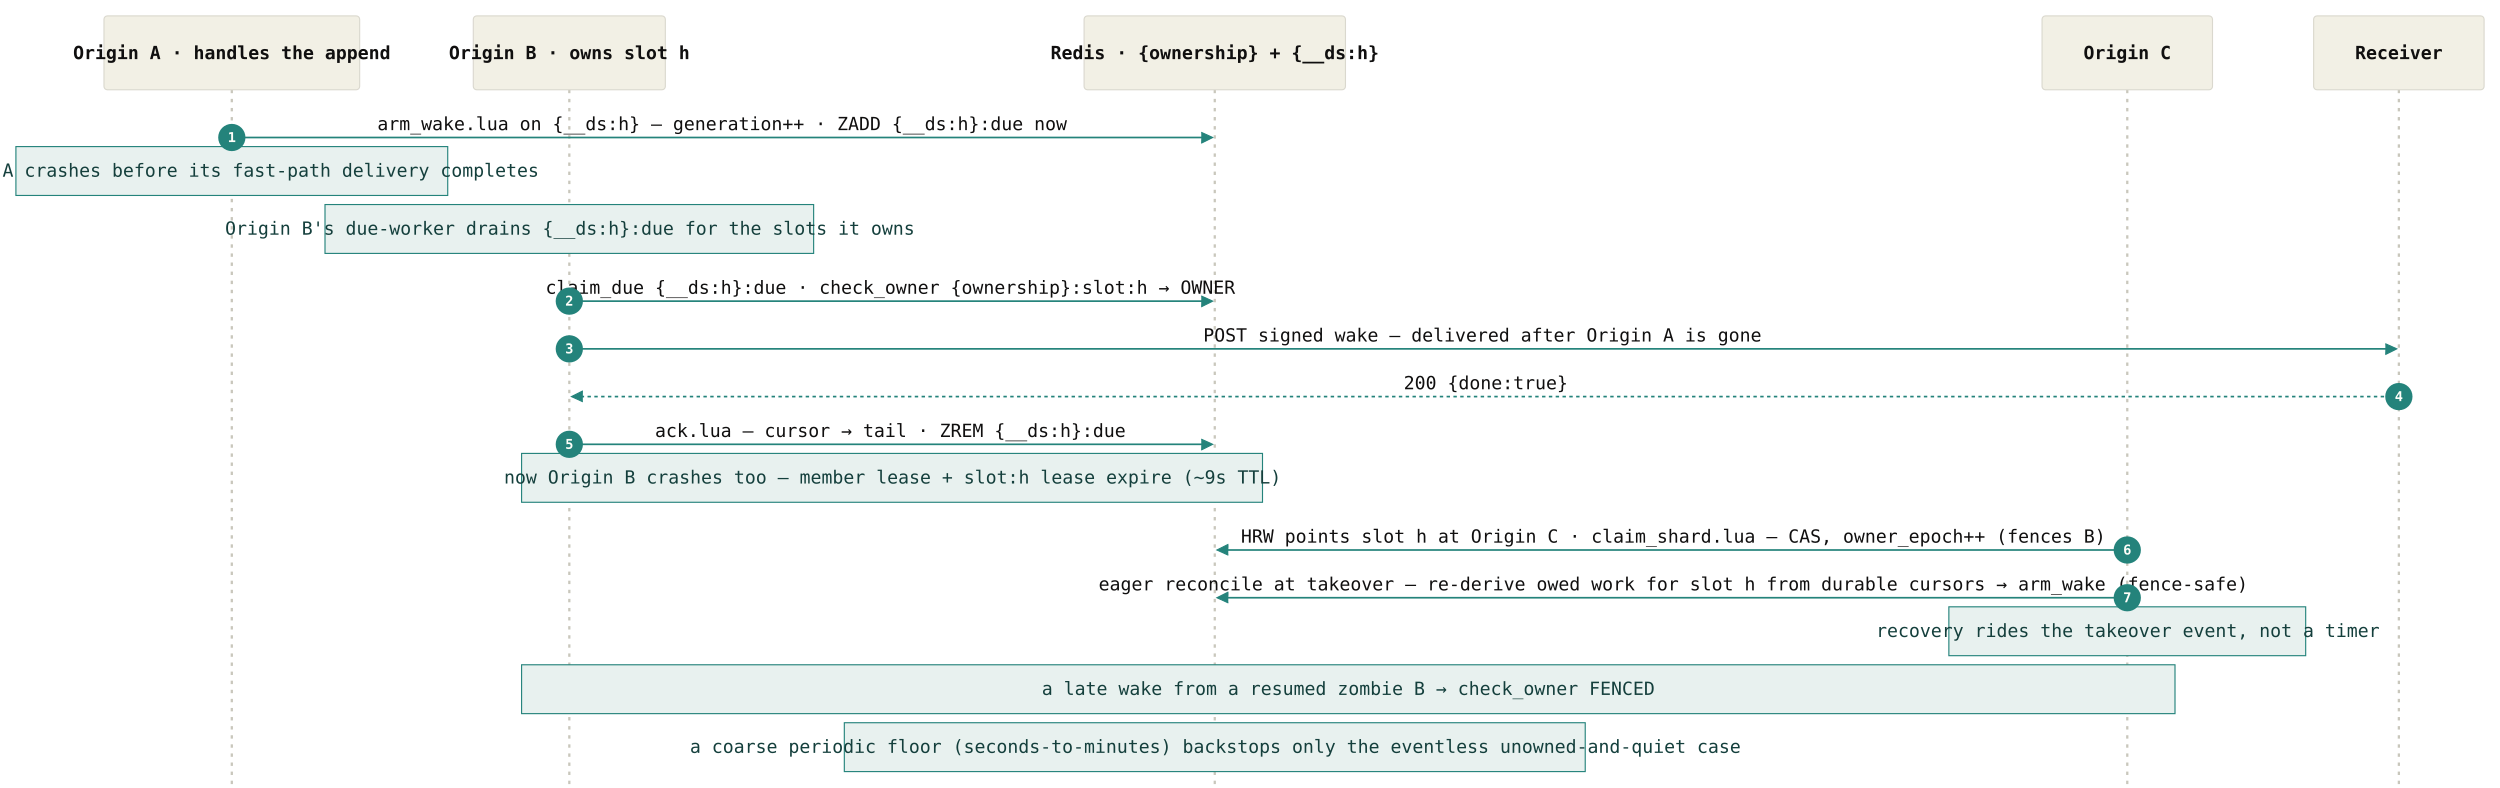
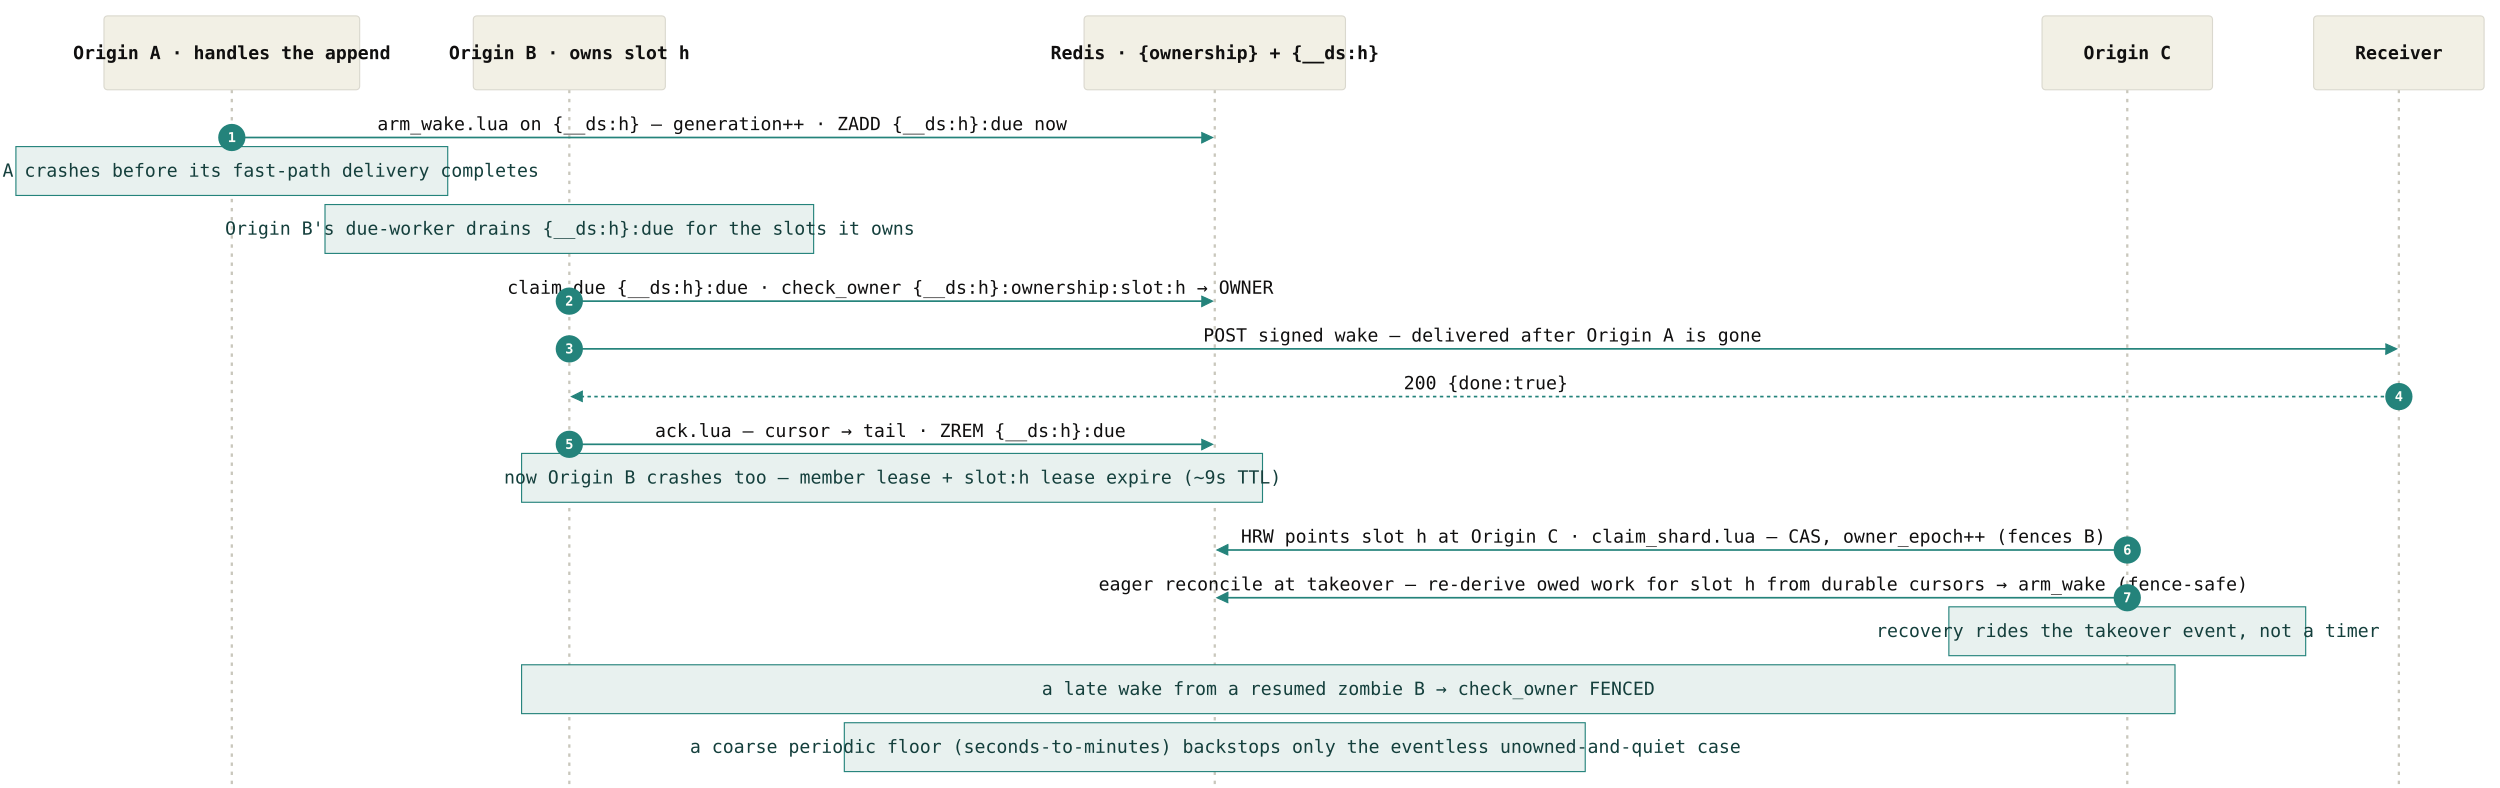
<svg xmlns="http://www.w3.org/2000/svg" id="my-svg" width="100%" style="max-width: 2200px; background-color: transparent;" viewBox="-91.5 -14 2200 693" role="graphics-document document" aria-roledescription="sequence">
  <g>
    <line id="actor4" x1="2019.5" y1="65" x2="2019.5" y2="2000" class="actor-line 200" stroke-width="0.5px" stroke="#999" name="Recv" data-et="life-line" data-id="Recv" />
    <g id="root-4" data-et="participant" data-type="participant" data-id="Recv">
      <rect x="1944.5" y="0" fill="#eaeaea" stroke="#666" width="150" height="65" name="Recv" rx="3" ry="3" class="actor actor-top" />
      <text x="2019.5" y="32.5" dominant-baseline="central" alignment-baseline="central" class="actor actor-box" style="text-anchor: middle; font-size: 16px; font-weight: 700;">
        <tspan x="2019.5" dy="0">Receiver</tspan>
      </text>
    </g>
  </g>
  <g>
    <line id="actor3" x1="1780.5" y1="65" x2="1780.5" y2="2000" class="actor-line 200" stroke-width="0.5px" stroke="#999" name="OC" data-et="life-line" data-id="OC" />
    <g id="root-3" data-et="participant" data-type="participant" data-id="OC">
      <rect x="1705.5" y="0" fill="#eaeaea" stroke="#666" width="150" height="65" name="OC" rx="3" ry="3" class="actor actor-top" />
      <text x="1780.5" y="32.5" dominant-baseline="central" alignment-baseline="central" class="actor actor-box" style="text-anchor: middle; font-size: 16px; font-weight: 700;">
        <tspan x="1780.5" dy="0">Origin C</tspan>
      </text>
    </g>
  </g>
  <g>
    <line id="actor2" x1="977.5" y1="65" x2="977.5" y2="2000" class="actor-line 200" stroke-width="0.5px" stroke="#999" name="R" data-et="life-line" data-id="R" />
    <g id="root-2" data-et="participant" data-type="participant" data-id="R">
      <rect x="862.5" y="0" fill="#eaeaea" stroke="#666" width="230" height="65" name="R" rx="3" ry="3" class="actor actor-top" />
      <text x="977.5" y="32.5" dominant-baseline="central" alignment-baseline="central" class="actor actor-box" style="text-anchor: middle; font-size: 16px; font-weight: 700;">
        <tspan x="977.5" dy="0">Redis · {ownership} + {__ds:h}</tspan>
      </text>
    </g>
  </g>
  <g>
    <line id="actor1" x1="409.5" y1="65" x2="409.5" y2="2000" class="actor-line 200" stroke-width="0.5px" stroke="#999" name="OB" data-et="life-line" data-id="OB" />
    <g id="root-1" data-et="participant" data-type="participant" data-id="OB">
      <rect x="325" y="0" fill="#eaeaea" stroke="#666" width="169" height="65" name="OB" rx="3" ry="3" class="actor actor-top" />
      <text x="409.5" y="32.5" dominant-baseline="central" alignment-baseline="central" class="actor actor-box" style="text-anchor: middle; font-size: 16px; font-weight: 700;">
        <tspan x="409.5" dy="0">Origin B · owns slot h</tspan>
      </text>
    </g>
  </g>
  <g>
    <line id="actor0" x1="112.5" y1="65" x2="112.5" y2="2000" class="actor-line 200" stroke-width="0.5px" stroke="#999" name="OA" data-et="life-line" data-id="OA" />
    <g id="root-0" data-et="participant" data-type="participant" data-id="OA">
      <rect x="0" y="0" fill="#eaeaea" stroke="#666" width="225" height="65" name="OA" rx="3" ry="3" class="actor actor-top" />
      <text x="112.5" y="32.5" dominant-baseline="central" alignment-baseline="central" class="actor actor-box" style="text-anchor: middle; font-size: 16px; font-weight: 700;">
        <tspan x="112.5" dy="0">Origin A · handles the append</tspan>
      </text>
    </g>
  </g>
  <style>#my-svg{font-family:JetBrains Mono,ui-monospace,Menlo,monospace;font-size:13px;fill:#100F0F;}@keyframes edge-animation-frame{from{stroke-dashoffset:0;}}@keyframes dash{to{stroke-dashoffset:0;}}#my-svg .edge-animation-slow{stroke-dasharray:9,5!important;stroke-dashoffset:900;animation:dash 50s linear infinite;stroke-linecap:round;}#my-svg .edge-animation-fast{stroke-dasharray:9,5!important;stroke-dashoffset:900;animation:dash 20s linear infinite;stroke-linecap:round;}#my-svg .error-icon{fill:hsl(230.769, 33.333%, 97.353%);}#my-svg .error-text{fill:rgb(9, 8.308, 4.5);stroke:rgb(9, 8.308, 4.5);}#my-svg .edge-thickness-normal{stroke-width:1px;}#my-svg .edge-thickness-thick{stroke-width:3.5px;}#my-svg .edge-pattern-solid{stroke-dasharray:0;}#my-svg .edge-thickness-invisible{stroke-width:0;fill:none;}#my-svg .edge-pattern-dashed{stroke-dasharray:3;}#my-svg .edge-pattern-dotted{stroke-dasharray:2;}#my-svg .marker{fill:#24837B;stroke:#24837B;}#my-svg .marker.cross{stroke:#24837B;}#my-svg svg{font-family:JetBrains Mono,ui-monospace,Menlo,monospace;font-size:13px;}#my-svg p{margin:0;}#my-svg .actor{stroke:#DAD8CE;fill:#F2F0E5;stroke-width:1;}#my-svg rect.actor.outer-path[data-look="neo"]{filter:drop-shadow( 1px 2px 2px rgba(185,185,185,1));}#my-svg rect.note[data-look="neo"]{stroke:#24837B;fill:#E8F1EF;filter:drop-shadow( 1px 2px 2px rgba(185,185,185,1));}#my-svg text.actor&gt;tspan{fill:#100F0F;stroke:none;}#my-svg .actor-line{stroke:#C9C7BC;}#my-svg .innerArc{stroke-width:1.5;stroke-dasharray:none;}#my-svg .messageLine0{stroke-width:1.5;stroke-dasharray:none;stroke:#24837B;}#my-svg .messageLine1{stroke-width:1.5;stroke-dasharray:2,2;stroke:#24837B;}#my-svg [id$="-arrowhead"] path{fill:#24837B;stroke:#24837B;}#my-svg .sequenceNumber{fill:#FFFEF9;}#my-svg [id$="-sequencenumber"]{fill:#24837B;}#my-svg [id$="-crosshead"] path{fill:#24837B;stroke:#24837B;}#my-svg .messageText{fill:#100F0F;stroke:none;}#my-svg .labelBox{stroke:#DAD8CE;fill:#F2F0E5;filter:none;}#my-svg .labelText,#my-svg .labelText&gt;tspan{fill:#100F0F;stroke:none;}#my-svg .loopText,#my-svg .loopText&gt;tspan{fill:#6F6E69;stroke:none;}#my-svg .sectionTitle,#my-svg .sectionTitle&gt;tspan{fill:#6F6E69;stroke:none;}#my-svg .loopLine{stroke-width:2px;stroke-dasharray:2,2;stroke:#DAD8CE;fill:#DAD8CE;}#my-svg .note{stroke:#24837B;fill:#E8F1EF;}#my-svg .noteText,#my-svg .noteText&gt;tspan{fill:#143F3C;stroke:none;font-weight:normal;}#my-svg .activation0{fill:#E8F1EF;stroke:#24837B;}#my-svg .activation1{fill:#E8F1EF;stroke:#24837B;}#my-svg .activation2{fill:#E8F1EF;stroke:#24837B;}#my-svg .actorPopupMenu{position:absolute;}#my-svg .actorPopupMenuPanel{position:absolute;fill:#F2F0E5;box-shadow:0px 8px 16px 0px rgba(0,0,0,0.2);filter:drop-shadow(3px 5px 2px rgb(0 0 0 / 0.4));}#my-svg .actor-man circle,#my-svg line{fill:#F2F0E5;stroke-width:2px;}#my-svg g rect.rect{filter:drop-shadow( 1px 2px 2px rgba(185,185,185,1));stroke:#DAD8CE;}#my-svg .node .neo-node{stroke:#DAD8CE;}#my-svg [data-look="neo"].node rect,#my-svg [data-look="neo"].cluster rect,#my-svg [data-look="neo"].node polygon{stroke:url(#my-svg-gradient);filter:drop-shadow( 1px 2px 2px rgba(185,185,185,1));}#my-svg [data-look="neo"].node path{stroke:url(#my-svg-gradient);stroke-width:1px;}#my-svg [data-look="neo"].node .outer-path{filter:drop-shadow( 1px 2px 2px rgba(185,185,185,1));}#my-svg [data-look="neo"].node .neo-line path{stroke:#DAD8CE;filter:none;}#my-svg [data-look="neo"].node circle{stroke:url(#my-svg-gradient);filter:drop-shadow( 1px 2px 2px rgba(185,185,185,1));}#my-svg [data-look="neo"].node circle .state-start{fill:#000000;}#my-svg [data-look="neo"].icon-shape .icon{fill:url(#my-svg-gradient);filter:drop-shadow( 1px 2px 2px rgba(185,185,185,1));}#my-svg [data-look="neo"].icon-shape .icon-neo path{stroke:url(#my-svg-gradient);filter:drop-shadow( 1px 2px 2px rgba(185,185,185,1));}#my-svg :root{--mermaid-font-family:"trebuchet ms",verdana,arial,sans-serif;}</style>
  <g />
  <defs>
    <symbol id="my-svg-computer" width="24" height="24">
      <path transform="scale(.5)" d="M2 2v13h20v-13h-20zm18 11h-16v-9h16v9zm-10.228 6l.466-1h3.524l.467 1h-4.457zm14.228 3h-24l2-6h2.104l-1.33 4h18.45l-1.297-4h2.073l2 6zm-5-10h-14v-7h14v7z" />
    </symbol>
  </defs>
  <defs>
    <symbol id="my-svg-database" fill-rule="evenodd" clip-rule="evenodd">
      <path transform="scale(.5)" d="M12.258.001l.256.004.255.005.253.008.251.01.249.012.247.015.246.016.242.019.241.02.239.023.236.024.233.027.231.028.229.031.225.032.223.034.22.036.217.038.214.04.211.041.208.043.205.045.201.046.198.048.194.05.191.051.187.053.183.054.18.056.175.057.172.059.168.06.163.061.16.063.155.064.15.066.074.033.073.033.071.034.07.034.069.035.068.035.067.035.066.035.064.036.064.036.062.036.06.036.06.037.058.037.058.037.055.038.055.038.053.038.052.038.051.039.05.039.048.039.047.039.045.04.044.04.043.04.041.04.04.041.039.041.037.041.036.041.034.041.033.042.032.042.03.042.029.042.027.042.026.043.024.043.023.043.021.043.02.043.018.044.017.043.015.044.013.044.012.044.011.045.009.044.007.045.006.045.004.045.002.045.001.045v17l-.001.045-.002.045-.004.045-.006.045-.007.045-.009.044-.011.045-.012.044-.013.044-.015.044-.017.043-.018.044-.02.043-.021.043-.023.043-.024.043-.026.043-.027.042-.029.042-.03.042-.032.042-.033.042-.034.041-.036.041-.037.041-.039.041-.04.041-.041.04-.043.04-.044.04-.045.04-.047.039-.048.039-.05.039-.051.039-.052.038-.053.038-.055.038-.055.038-.058.037-.058.037-.06.037-.06.036-.062.036-.064.036-.064.036-.066.035-.067.035-.068.035-.069.035-.07.034-.071.034-.073.033-.074.033-.15.066-.155.064-.16.063-.163.061-.168.06-.172.059-.175.057-.18.056-.183.054-.187.053-.191.051-.194.05-.198.048-.201.046-.205.045-.208.043-.211.041-.214.04-.217.038-.22.036-.223.034-.225.032-.229.031-.231.028-.233.027-.236.024-.239.023-.241.02-.242.019-.246.016-.247.015-.249.012-.251.01-.253.008-.255.005-.256.004-.258.001-.258-.001-.256-.004-.255-.005-.253-.008-.251-.01-.249-.012-.247-.015-.245-.016-.243-.019-.241-.02-.238-.023-.236-.024-.234-.027-.231-.028-.228-.031-.226-.032-.223-.034-.22-.036-.217-.038-.214-.04-.211-.041-.208-.043-.204-.045-.201-.046-.198-.048-.195-.05-.19-.051-.187-.053-.184-.054-.179-.056-.176-.057-.172-.059-.167-.06-.164-.061-.159-.063-.155-.064-.151-.066-.074-.033-.072-.033-.072-.034-.07-.034-.069-.035-.068-.035-.067-.035-.066-.035-.064-.036-.063-.036-.062-.036-.061-.036-.06-.037-.058-.037-.057-.037-.056-.038-.055-.038-.053-.038-.052-.038-.051-.039-.049-.039-.049-.039-.046-.039-.046-.04-.044-.04-.043-.04-.041-.04-.04-.041-.039-.041-.037-.041-.036-.041-.034-.041-.033-.042-.032-.042-.03-.042-.029-.042-.027-.042-.026-.043-.024-.043-.023-.043-.021-.043-.02-.043-.018-.044-.017-.043-.015-.044-.013-.044-.012-.044-.011-.045-.009-.044-.007-.045-.006-.045-.004-.045-.002-.045-.001-.045v-17l.001-.045.002-.045.004-.045.006-.045.007-.045.009-.044.011-.045.012-.044.013-.044.015-.044.017-.043.018-.044.02-.043.021-.043.023-.043.024-.043.026-.043.027-.042.029-.042.03-.042.032-.042.033-.042.034-.041.036-.041.037-.041.039-.041.04-.041.041-.04.043-.04.044-.04.046-.04.046-.039.049-.039.049-.039.051-.039.052-.038.053-.038.055-.038.056-.038.057-.037.058-.037.06-.037.061-.036.062-.036.063-.036.064-.036.066-.035.067-.035.068-.035.069-.035.07-.034.072-.034.072-.033.074-.033.151-.066.155-.064.159-.063.164-.061.167-.06.172-.059.176-.057.179-.056.184-.054.187-.053.19-.051.195-.05.198-.048.201-.046.204-.045.208-.043.211-.041.214-.04.217-.038.22-.036.223-.034.226-.032.228-.031.231-.028.234-.027.236-.024.238-.023.241-.02.243-.019.245-.016.247-.015.249-.012.251-.01.253-.008.255-.005.256-.004.258-.001.258.001zm-9.258 20.499v.01l.001.021.003.021.004.022.005.021.006.022.007.022.009.023.01.022.011.023.012.023.013.023.015.023.016.024.017.023.018.024.019.024.021.024.022.025.023.024.024.025.052.049.056.05.061.051.066.051.07.051.075.051.079.052.084.052.088.052.092.052.097.052.102.051.105.052.11.052.114.051.119.051.123.051.127.05.131.05.135.05.139.048.144.049.147.047.152.047.155.047.16.045.163.045.167.043.171.043.176.041.178.041.183.039.187.039.19.037.194.035.197.035.202.033.204.031.209.03.212.029.216.027.219.025.222.024.226.021.23.02.233.018.236.016.24.015.243.012.246.01.249.008.253.005.256.004.259.001.26-.001.257-.004.254-.005.25-.008.247-.011.244-.012.241-.014.237-.016.233-.018.231-.021.226-.021.224-.024.22-.026.216-.027.212-.028.21-.031.205-.031.202-.034.198-.034.194-.036.191-.037.187-.039.183-.04.179-.04.175-.042.172-.043.168-.044.163-.045.16-.046.155-.046.152-.047.148-.048.143-.049.139-.049.136-.05.131-.05.126-.05.123-.051.118-.052.114-.051.11-.052.106-.052.101-.052.096-.052.092-.052.088-.053.083-.051.079-.052.074-.052.07-.051.065-.051.06-.051.056-.05.051-.05.023-.024.023-.025.021-.024.02-.024.019-.024.018-.024.017-.024.015-.023.014-.024.013-.023.012-.023.01-.023.01-.022.008-.022.006-.022.006-.022.004-.022.004-.021.001-.021.001-.021v-4.127l-.077.055-.08.053-.083.054-.085.053-.087.052-.09.052-.093.051-.095.05-.097.05-.1.049-.102.049-.105.048-.106.047-.109.047-.111.046-.114.045-.115.045-.118.044-.12.043-.122.042-.124.042-.126.041-.128.04-.13.04-.132.038-.134.038-.135.037-.138.037-.139.035-.142.035-.143.034-.144.033-.147.032-.148.031-.15.03-.151.03-.153.029-.154.027-.156.027-.158.026-.159.025-.161.024-.162.023-.163.022-.165.021-.166.02-.167.019-.169.018-.169.017-.171.016-.173.015-.173.014-.175.013-.175.012-.177.011-.178.01-.179.008-.179.008-.181.006-.182.005-.182.004-.184.003-.184.002h-.37l-.184-.002-.184-.003-.182-.004-.182-.005-.181-.006-.179-.008-.179-.008-.178-.01-.176-.011-.176-.012-.175-.013-.173-.014-.172-.015-.171-.016-.17-.017-.169-.018-.167-.019-.166-.02-.165-.021-.163-.022-.162-.023-.161-.024-.159-.025-.157-.026-.156-.027-.155-.027-.153-.029-.151-.03-.15-.03-.148-.031-.146-.032-.145-.033-.143-.034-.141-.035-.14-.035-.137-.037-.136-.037-.134-.038-.132-.038-.13-.04-.128-.04-.126-.041-.124-.042-.122-.042-.12-.044-.117-.043-.116-.045-.113-.045-.112-.046-.109-.047-.106-.047-.105-.048-.102-.049-.1-.049-.097-.05-.095-.05-.093-.052-.09-.051-.087-.052-.085-.053-.083-.054-.08-.054-.077-.054v4.127zm0-5.654v.011l.001.021.003.021.004.021.005.022.006.022.007.022.009.022.01.022.011.023.012.023.013.023.015.024.016.023.017.024.018.024.019.024.021.024.022.024.023.025.024.024.052.05.056.05.061.05.066.051.07.051.075.052.079.051.084.052.088.052.092.052.097.052.102.052.105.052.11.051.114.051.119.052.123.05.127.051.131.05.135.049.139.049.144.048.147.048.152.047.155.046.16.045.163.045.167.044.171.042.176.042.178.04.183.04.187.038.19.037.194.036.197.034.202.033.204.032.209.03.212.028.216.027.219.025.222.024.226.022.23.02.233.018.236.016.24.014.243.012.246.01.249.008.253.006.256.003.259.001.26-.001.257-.003.254-.006.25-.008.247-.01.244-.012.241-.015.237-.016.233-.018.231-.02.226-.022.224-.024.22-.025.216-.027.212-.029.21-.03.205-.032.202-.033.198-.035.194-.036.191-.037.187-.039.183-.039.179-.041.175-.042.172-.043.168-.044.163-.045.16-.045.155-.047.152-.047.148-.048.143-.048.139-.05.136-.049.131-.05.126-.051.123-.051.118-.051.114-.052.11-.052.106-.052.101-.052.096-.052.092-.052.088-.052.083-.052.079-.052.074-.051.07-.052.065-.051.06-.05.056-.051.051-.049.023-.025.023-.024.021-.025.02-.024.019-.024.018-.024.017-.024.015-.023.014-.023.013-.024.012-.022.01-.023.01-.023.008-.022.006-.022.006-.022.004-.021.004-.022.001-.021.001-.021v-4.139l-.077.054-.08.054-.083.054-.085.052-.087.053-.09.051-.093.051-.095.051-.097.05-.1.049-.102.049-.105.048-.106.047-.109.047-.111.046-.114.045-.115.044-.118.044-.12.044-.122.042-.124.042-.126.041-.128.04-.13.039-.132.039-.134.038-.135.037-.138.036-.139.036-.142.035-.143.033-.144.033-.147.033-.148.031-.15.03-.151.03-.153.028-.154.028-.156.027-.158.026-.159.025-.161.024-.162.023-.163.022-.165.021-.166.02-.167.019-.169.018-.169.017-.171.016-.173.015-.173.014-.175.013-.175.012-.177.011-.178.009-.179.009-.179.007-.181.007-.182.005-.182.004-.184.003-.184.002h-.37l-.184-.002-.184-.003-.182-.004-.182-.005-.181-.007-.179-.007-.179-.009-.178-.009-.176-.011-.176-.012-.175-.013-.173-.014-.172-.015-.171-.016-.17-.017-.169-.018-.167-.019-.166-.02-.165-.021-.163-.022-.162-.023-.161-.024-.159-.025-.157-.026-.156-.027-.155-.028-.153-.028-.151-.03-.15-.03-.148-.031-.146-.033-.145-.033-.143-.033-.141-.035-.14-.036-.137-.036-.136-.037-.134-.038-.132-.039-.13-.039-.128-.04-.126-.041-.124-.042-.122-.043-.12-.043-.117-.044-.116-.044-.113-.046-.112-.046-.109-.046-.106-.047-.105-.048-.102-.049-.1-.049-.097-.05-.095-.051-.093-.051-.09-.051-.087-.053-.085-.052-.083-.054-.08-.054-.077-.054v4.139zm0-5.666v.011l.001.02.003.022.004.021.005.022.006.021.007.022.009.023.01.022.011.023.012.023.013.023.015.023.016.024.017.024.018.023.019.024.021.025.022.024.023.024.024.025.052.05.056.05.061.05.066.051.07.051.075.052.079.051.084.052.088.052.092.052.097.052.102.052.105.051.11.052.114.051.119.051.123.051.127.05.131.05.135.05.139.049.144.048.147.048.152.047.155.046.16.045.163.045.167.043.171.043.176.042.178.04.183.04.187.038.19.037.194.036.197.034.202.033.204.032.209.03.212.028.216.027.219.025.222.024.226.021.23.02.233.018.236.017.24.014.243.012.246.01.249.008.253.006.256.003.259.001.26-.001.257-.003.254-.006.25-.008.247-.01.244-.013.241-.014.237-.016.233-.018.231-.02.226-.022.224-.024.22-.025.216-.027.212-.029.21-.03.205-.032.202-.033.198-.035.194-.036.191-.037.187-.039.183-.039.179-.041.175-.042.172-.043.168-.044.163-.045.16-.045.155-.047.152-.047.148-.048.143-.049.139-.049.136-.049.131-.051.126-.05.123-.051.118-.052.114-.051.11-.052.106-.052.101-.052.096-.052.092-.052.088-.052.083-.052.079-.052.074-.052.07-.051.065-.051.06-.051.056-.05.051-.049.023-.025.023-.025.021-.024.02-.024.019-.024.018-.024.017-.024.015-.023.014-.024.013-.023.012-.023.01-.022.01-.023.008-.022.006-.022.006-.022.004-.022.004-.021.001-.021.001-.021v-4.153l-.077.054-.08.054-.083.053-.085.053-.087.053-.09.051-.093.051-.095.051-.097.05-.1.049-.102.048-.105.048-.106.048-.109.046-.111.046-.114.046-.115.044-.118.044-.12.043-.122.043-.124.042-.126.041-.128.04-.13.039-.132.039-.134.038-.135.037-.138.036-.139.036-.142.034-.143.034-.144.033-.147.032-.148.032-.15.03-.151.03-.153.028-.154.028-.156.027-.158.026-.159.024-.161.024-.162.023-.163.023-.165.021-.166.02-.167.019-.169.018-.169.017-.171.016-.173.015-.173.014-.175.013-.175.012-.177.01-.178.01-.179.009-.179.007-.181.006-.182.006-.182.004-.184.003-.184.001-.185.001-.185-.001-.184-.001-.184-.003-.182-.004-.182-.006-.181-.006-.179-.007-.179-.009-.178-.01-.176-.01-.176-.012-.175-.013-.173-.014-.172-.015-.171-.016-.17-.017-.169-.018-.167-.019-.166-.02-.165-.021-.163-.023-.162-.023-.161-.024-.159-.024-.157-.026-.156-.027-.155-.028-.153-.028-.151-.03-.15-.03-.148-.032-.146-.032-.145-.033-.143-.034-.141-.034-.14-.036-.137-.036-.136-.037-.134-.038-.132-.039-.13-.039-.128-.041-.126-.041-.124-.041-.122-.043-.12-.043-.117-.044-.116-.044-.113-.046-.112-.046-.109-.046-.106-.048-.105-.048-.102-.048-.1-.05-.097-.049-.095-.051-.093-.051-.09-.052-.087-.052-.085-.053-.083-.053-.08-.054-.077-.054v4.153zm8.74-8.179l-.257.004-.254.005-.25.008-.247.011-.244.012-.241.014-.237.016-.233.018-.231.021-.226.022-.224.023-.22.026-.216.027-.212.028-.21.031-.205.032-.202.033-.198.034-.194.036-.191.038-.187.038-.183.04-.179.041-.175.042-.172.043-.168.043-.163.045-.16.046-.155.046-.152.048-.148.048-.143.048-.139.049-.136.05-.131.05-.126.051-.123.051-.118.051-.114.052-.11.052-.106.052-.101.052-.096.052-.092.052-.088.052-.083.052-.079.052-.074.051-.07.052-.065.051-.06.05-.056.05-.051.05-.023.025-.023.024-.021.024-.02.025-.019.024-.018.024-.017.023-.015.024-.014.023-.013.023-.012.023-.01.023-.01.022-.008.022-.006.023-.006.021-.004.022-.004.021-.001.021-.001.021.001.021.001.021.004.021.004.022.006.021.006.023.008.022.01.022.01.023.012.023.013.023.014.023.015.024.017.023.018.024.019.024.02.025.021.024.023.024.023.025.051.05.056.05.06.05.065.051.07.052.074.051.079.052.083.052.088.052.092.052.096.052.101.052.106.052.11.052.114.052.118.051.123.051.126.051.131.05.136.05.139.049.143.048.148.048.152.048.155.046.16.046.163.045.168.043.172.043.175.042.179.041.183.04.187.038.191.038.194.036.198.034.202.033.205.032.21.031.212.028.216.027.22.026.224.023.226.022.231.021.233.018.237.016.241.014.244.012.247.011.25.008.254.005.257.004.26.001.26-.001.257-.004.254-.005.25-.008.247-.011.244-.012.241-.014.237-.016.233-.018.231-.021.226-.022.224-.023.22-.026.216-.027.212-.028.21-.031.205-.032.202-.033.198-.034.194-.036.191-.038.187-.038.183-.04.179-.041.175-.042.172-.043.168-.043.163-.045.16-.046.155-.046.152-.048.148-.048.143-.048.139-.049.136-.05.131-.05.126-.051.123-.051.118-.051.114-.052.11-.052.106-.052.101-.052.096-.052.092-.052.088-.052.083-.052.079-.052.074-.051.07-.052.065-.051.06-.05.056-.05.051-.05.023-.025.023-.024.021-.024.02-.025.019-.024.018-.024.017-.023.015-.024.014-.023.013-.023.012-.023.01-.023.01-.022.008-.022.006-.023.006-.021.004-.022.004-.021.001-.021.001-.021-.001-.021-.001-.021-.004-.021-.004-.022-.006-.021-.006-.023-.008-.022-.01-.022-.01-.023-.012-.023-.013-.023-.014-.023-.015-.024-.017-.023-.018-.024-.019-.024-.02-.025-.021-.024-.023-.024-.023-.025-.051-.05-.056-.05-.06-.05-.065-.051-.07-.052-.074-.051-.079-.052-.083-.052-.088-.052-.092-.052-.096-.052-.101-.052-.106-.052-.11-.052-.114-.052-.118-.051-.123-.051-.126-.051-.131-.05-.136-.05-.139-.049-.143-.048-.148-.048-.152-.048-.155-.046-.16-.046-.163-.045-.168-.043-.172-.043-.175-.042-.179-.041-.183-.04-.187-.038-.191-.038-.194-.036-.198-.034-.202-.033-.205-.032-.21-.031-.212-.028-.216-.027-.22-.026-.224-.023-.226-.022-.231-.021-.233-.018-.237-.016-.241-.014-.244-.012-.247-.011-.25-.008-.254-.005-.257-.004-.26-.001-.26.001z" />
    </symbol>
  </defs>
  <defs>
    <symbol id="my-svg-clock" width="24" height="24">
      <path transform="scale(.5)" d="M12 2c5.514 0 10 4.486 10 10s-4.486 10-10 10-10-4.486-10-10 4.486-10 10-10zm0-2c-6.627 0-12 5.373-12 12s5.373 12 12 12 12-5.373 12-12-5.373-12-12-12zm5.848 12.459c.202.038.202.333.001.372-1.907.361-6.045 1.111-6.547 1.111-.719 0-1.301-.582-1.301-1.301 0-.512.77-5.447 1.125-7.445.034-.192.312-.181.343.014l.985 6.238 5.394 1.011z" />
    </symbol>
  </defs>
  <defs>
    <marker id="my-svg-arrowhead" refX="7.9" refY="5" markerUnits="userSpaceOnUse" markerWidth="12" markerHeight="12" orient="auto-start-reverse">
      <path d="M -1 0 L 10 5 L 0 10 z" />
    </marker>
  </defs>
  <defs>
    <marker id="my-svg-crosshead" markerWidth="15" markerHeight="8" orient="auto" refX="4" refY="4.5">
      <path fill="none" stroke="#000000" stroke-width="1pt" d="M 1,2 L 6,7 M 6,2 L 1,7" style="stroke-dasharray: 0, 0;" />
    </marker>
  </defs>
  <defs>
    <marker id="my-svg-filled-head" refX="15.5" refY="7" markerWidth="20" markerHeight="28" orient="auto">
      <path d="M 18,7 L9,13 L14,7 L9,1 Z" />
    </marker>
  </defs>
  <defs>
    <marker id="my-svg-sequencenumber" refX="15" refY="15" markerWidth="60" markerHeight="40" orient="auto">
      <circle cx="15" cy="15" r="6" />
    </marker>
  </defs>
  <defs>
    <marker id="my-svg-solidTopArrowHead" refX="7.9" refY="7.25" markerUnits="userSpaceOnUse" markerWidth="12" markerHeight="12" orient="auto-start-reverse">
      <path d="M 0 0 L 10 8 L 0 8 z" />
    </marker>
  </defs>
  <defs>
    <marker id="my-svg-solidBottomArrowHead" refX="7.9" refY="0.75" markerUnits="userSpaceOnUse" markerWidth="12" markerHeight="12" orient="auto-start-reverse">
      <path d="M 0 0 L 10 0 L 0 8 z" />
    </marker>
  </defs>
  <defs>
    <marker id="my-svg-stickTopArrowHead" refX="7.5" refY="7" markerUnits="userSpaceOnUse" markerWidth="12" markerHeight="12" orient="auto-start-reverse">
      <path d="M 0 0 L 7 7" stroke="black" stroke-width="1.5" fill="none" />
    </marker>
  </defs>
  <defs>
    <marker id="my-svg-stickBottomArrowHead" refX="7.5" refY="0" markerUnits="userSpaceOnUse" markerWidth="12" markerHeight="12" orient="auto-start-reverse">
      <path d="M 0 7 L 7 0" stroke="black" stroke-width="1.5" fill="none" />
    </marker>
  </defs>
  <g data-et="note" data-id="i2">
    <rect x="-77.5" y="115" fill="#EDF2AE" stroke="#666" width="380" height="43" class="note" />
    <text x="113" y="121" text-anchor="middle" dominant-baseline="middle" alignment-baseline="middle" class="noteText" dy="1em" style="font-size: 16px; font-weight: 400;">
      <tspan x="113">Origin A crashes before its fast-path delivery completes</tspan>
    </text>
  </g>
  <g data-et="note" data-id="i3">
    <rect x="194.5" y="166" fill="#EDF2AE" stroke="#666" width="430" height="43" class="note" />
    <text x="410" y="172" text-anchor="middle" dominant-baseline="middle" alignment-baseline="middle" class="noteText" dy="1em" style="font-size: 16px; font-weight: 400;">
      <tspan x="410">Origin B's due-worker drains {__ds:h}:due for the slots it owns</tspan>
    </text>
  </g>
  <g data-et="note" data-id="i8">
    <rect x="367.5" y="385" fill="#EDF2AE" stroke="#666" width="652" height="43" class="note" />
    <text x="694" y="391" text-anchor="middle" dominant-baseline="middle" alignment-baseline="middle" class="noteText" dy="1em" style="font-size: 16px; font-weight: 400;">
      <tspan x="694">now Origin B crashes too — member lease + slot:h lease expire (~9s TTL)</tspan>
    </text>
  </g>
  <g data-et="note" data-id="i11">
    <rect x="1623.5" y="520" fill="#EDF2AE" stroke="#666" width="314" height="43" class="note" />
    <text x="1781" y="526" text-anchor="middle" dominant-baseline="middle" alignment-baseline="middle" class="noteText" dy="1em" style="font-size: 16px; font-weight: 400;">
      <tspan x="1781">recovery rides the takeover event, not a timer</tspan>
    </text>
  </g>
  <g data-et="note" data-id="i12">
    <rect x="367.5" y="571" fill="#EDF2AE" stroke="#666" width="1455" height="43" class="note" />
    <text x="1095" y="577" text-anchor="middle" dominant-baseline="middle" alignment-baseline="middle" class="noteText" dy="1em" style="font-size: 16px; font-weight: 400;">
      <tspan x="1095">a late wake from a resumed zombie B → check_owner FENCED</tspan>
    </text>
  </g>
  <g data-et="note" data-id="i13">
    <rect x="651.5" y="622" fill="#EDF2AE" stroke="#666" width="652" height="43" class="note" />
    <text x="978" y="628" text-anchor="middle" dominant-baseline="middle" alignment-baseline="middle" class="noteText" dy="1em" style="font-size: 16px; font-weight: 400;">
      <tspan x="978">a coarse periodic floor (seconds-to-minutes) backstops only the eventless unowned-and-quiet case</tspan>
    </text>
  </g>
  <text x="544" y="80" text-anchor="middle" dominant-baseline="middle" alignment-baseline="middle" class="messageText" dy="1em" style="font-size: 16px; font-weight: 400;">arm_wake.lua on {__ds:h} — generation++ · ZADD {__ds:h}:due now</text>
  <line x1="119.5" y1="107" x2="973.5" y2="107" class="messageLine0" data-et="message" data-id="i1" data-from="OA" data-to="R" stroke-width="2" stroke="none" marker-end="url(#my-svg-arrowhead)" style="fill: none;" />
  <line x1="112.5" y1="107" x2="112.5" y2="107" stroke-width="0" marker-start="url(#my-svg-sequencenumber)" />
  <text x="112.5" y="111" font-family="sans-serif" font-size="12px" text-anchor="middle" class="sequenceNumber">1</text>
-   <text x="692" y="224" text-anchor="middle" dominant-baseline="middle" alignment-baseline="middle" class="messageText" dy="1em" style="font-size: 16px; font-weight: 400;">claim_due {__ds:h}:due · check_owner {ownership}:slot:h → OWNER</text>
+   <text x="692" y="224" text-anchor="middle" dominant-baseline="middle" alignment-baseline="middle" class="messageText" dy="1em" style="font-size: 16px; font-weight: 400;">claim_due {__ds:h}:due · check_owner {__ds:h}:ownership:slot:h → OWNER</text>
  <line x1="416.5" y1="251" x2="973.5" y2="251" class="messageLine0" data-et="message" data-id="i4" data-from="OB" data-to="R" stroke-width="2" stroke="none" marker-end="url(#my-svg-arrowhead)" style="fill: none;" />
  <line x1="409.5" y1="251" x2="409.5" y2="251" stroke-width="0" marker-start="url(#my-svg-sequencenumber)" />
  <text x="409.5" y="255" font-family="sans-serif" font-size="12px" text-anchor="middle" class="sequenceNumber">2</text>
  <text x="1213" y="266" text-anchor="middle" dominant-baseline="middle" alignment-baseline="middle" class="messageText" dy="1em" style="font-size: 16px; font-weight: 400;">POST signed wake — delivered after Origin A is gone</text>
  <line x1="416.5" y1="293" x2="2015.5" y2="293" class="messageLine0" data-et="message" data-id="i5" data-from="OB" data-to="Recv" stroke-width="2" stroke="none" marker-end="url(#my-svg-arrowhead)" style="fill: none;" />
  <line x1="409.5" y1="293" x2="409.5" y2="293" stroke-width="0" marker-start="url(#my-svg-sequencenumber)" />
  <text x="409.5" y="297" font-family="sans-serif" font-size="12px" text-anchor="middle" class="sequenceNumber">3</text>
  <text x="1216" y="308" text-anchor="middle" dominant-baseline="middle" alignment-baseline="middle" class="messageText" dy="1em" style="font-size: 16px; font-weight: 400;">200 {done:true}</text>
  <line x1="2024.5" y1="335" x2="413.5" y2="335" class="messageLine1" data-et="message" data-id="i6" data-from="Recv" data-to="OB" stroke-width="2" stroke="none" marker-end="url(#my-svg-arrowhead)" style="stroke-dasharray: 3, 3; fill: none;" />
  <line x1="2019.5" y1="335" x2="2019.5" y2="335" stroke-width="0" marker-start="url(#my-svg-sequencenumber)" />
  <text x="2019.5" y="339" font-family="sans-serif" font-size="12px" text-anchor="middle" class="sequenceNumber">4</text>
  <text x="692" y="350" text-anchor="middle" dominant-baseline="middle" alignment-baseline="middle" class="messageText" dy="1em" style="font-size: 16px; font-weight: 400;">ack.lua — cursor → tail · ZREM {__ds:h}:due</text>
  <line x1="416.5" y1="377" x2="973.5" y2="377" class="messageLine0" data-et="message" data-id="i7" data-from="OB" data-to="R" stroke-width="2" stroke="none" marker-end="url(#my-svg-arrowhead)" style="fill: none;" />
  <line x1="409.5" y1="377" x2="409.5" y2="377" stroke-width="0" marker-start="url(#my-svg-sequencenumber)" />
  <text x="409.5" y="381" font-family="sans-serif" font-size="12px" text-anchor="middle" class="sequenceNumber">5</text>
  <text x="1381" y="443" text-anchor="middle" dominant-baseline="middle" alignment-baseline="middle" class="messageText" dy="1em" style="font-size: 16px; font-weight: 400;">HRW points slot h at Origin C · claim_shard.lua — CAS, owner_epoch++ (fences B)</text>
  <line x1="1785.5" y1="470" x2="981.5" y2="470" class="messageLine0" data-et="message" data-id="i9" data-from="OC" data-to="R" stroke-width="2" stroke="none" marker-end="url(#my-svg-arrowhead)" style="fill: none;" />
  <line x1="1780.5" y1="470" x2="1780.5" y2="470" stroke-width="0" marker-start="url(#my-svg-sequencenumber)" />
  <text x="1780.5" y="474" font-family="sans-serif" font-size="12px" text-anchor="middle" class="sequenceNumber">6</text>
  <text x="1381" y="485" text-anchor="middle" dominant-baseline="middle" alignment-baseline="middle" class="messageText" dy="1em" style="font-size: 16px; font-weight: 400;">eager reconcile at takeover — re-derive owed work for slot h from durable cursors → arm_wake (fence-safe)</text>
  <line x1="1785.5" y1="512" x2="981.5" y2="512" class="messageLine0" data-et="message" data-id="i10" data-from="OC" data-to="R" stroke-width="2" stroke="none" marker-end="url(#my-svg-arrowhead)" style="fill: none;" />
  <line x1="1780.5" y1="512" x2="1780.5" y2="512" stroke-width="0" marker-start="url(#my-svg-sequencenumber)" />
  <text x="1780.5" y="516" font-family="sans-serif" font-size="12px" text-anchor="middle" class="sequenceNumber">7</text>
  <style>


svg { background: transparent; }
text { font-family: "JetBrains Mono", ui-monospace, Menlo, monospace; }
.messageText { fill: #100F0F; font-weight: 500; }
text.actor &gt; tspan { fill: #100F0F; font-weight: 700; }
.actor-line { stroke: #C9C7BC; stroke-dasharray: 3 5; }
rect.actor, rect.actor-top, rect.actor-bottom { fill: #F2F0E5; stroke: #DAD8CE; }
.note { fill: #E8F1EF; stroke: #24837B; }
.noteText, .noteText &gt; tspan { fill: #143F3C; font-weight: 500; }
.messageLine0 { stroke: #24837B; stroke-width: 1.5px; }
.messageLine1 { stroke: #24837B; stroke-width: 1.5px; }
#arrowhead path, marker path { fill: #24837B; stroke: #24837B; }
.sequenceNumber { fill: #FFFEF9; font-weight: 600; }
</style>
</svg>
